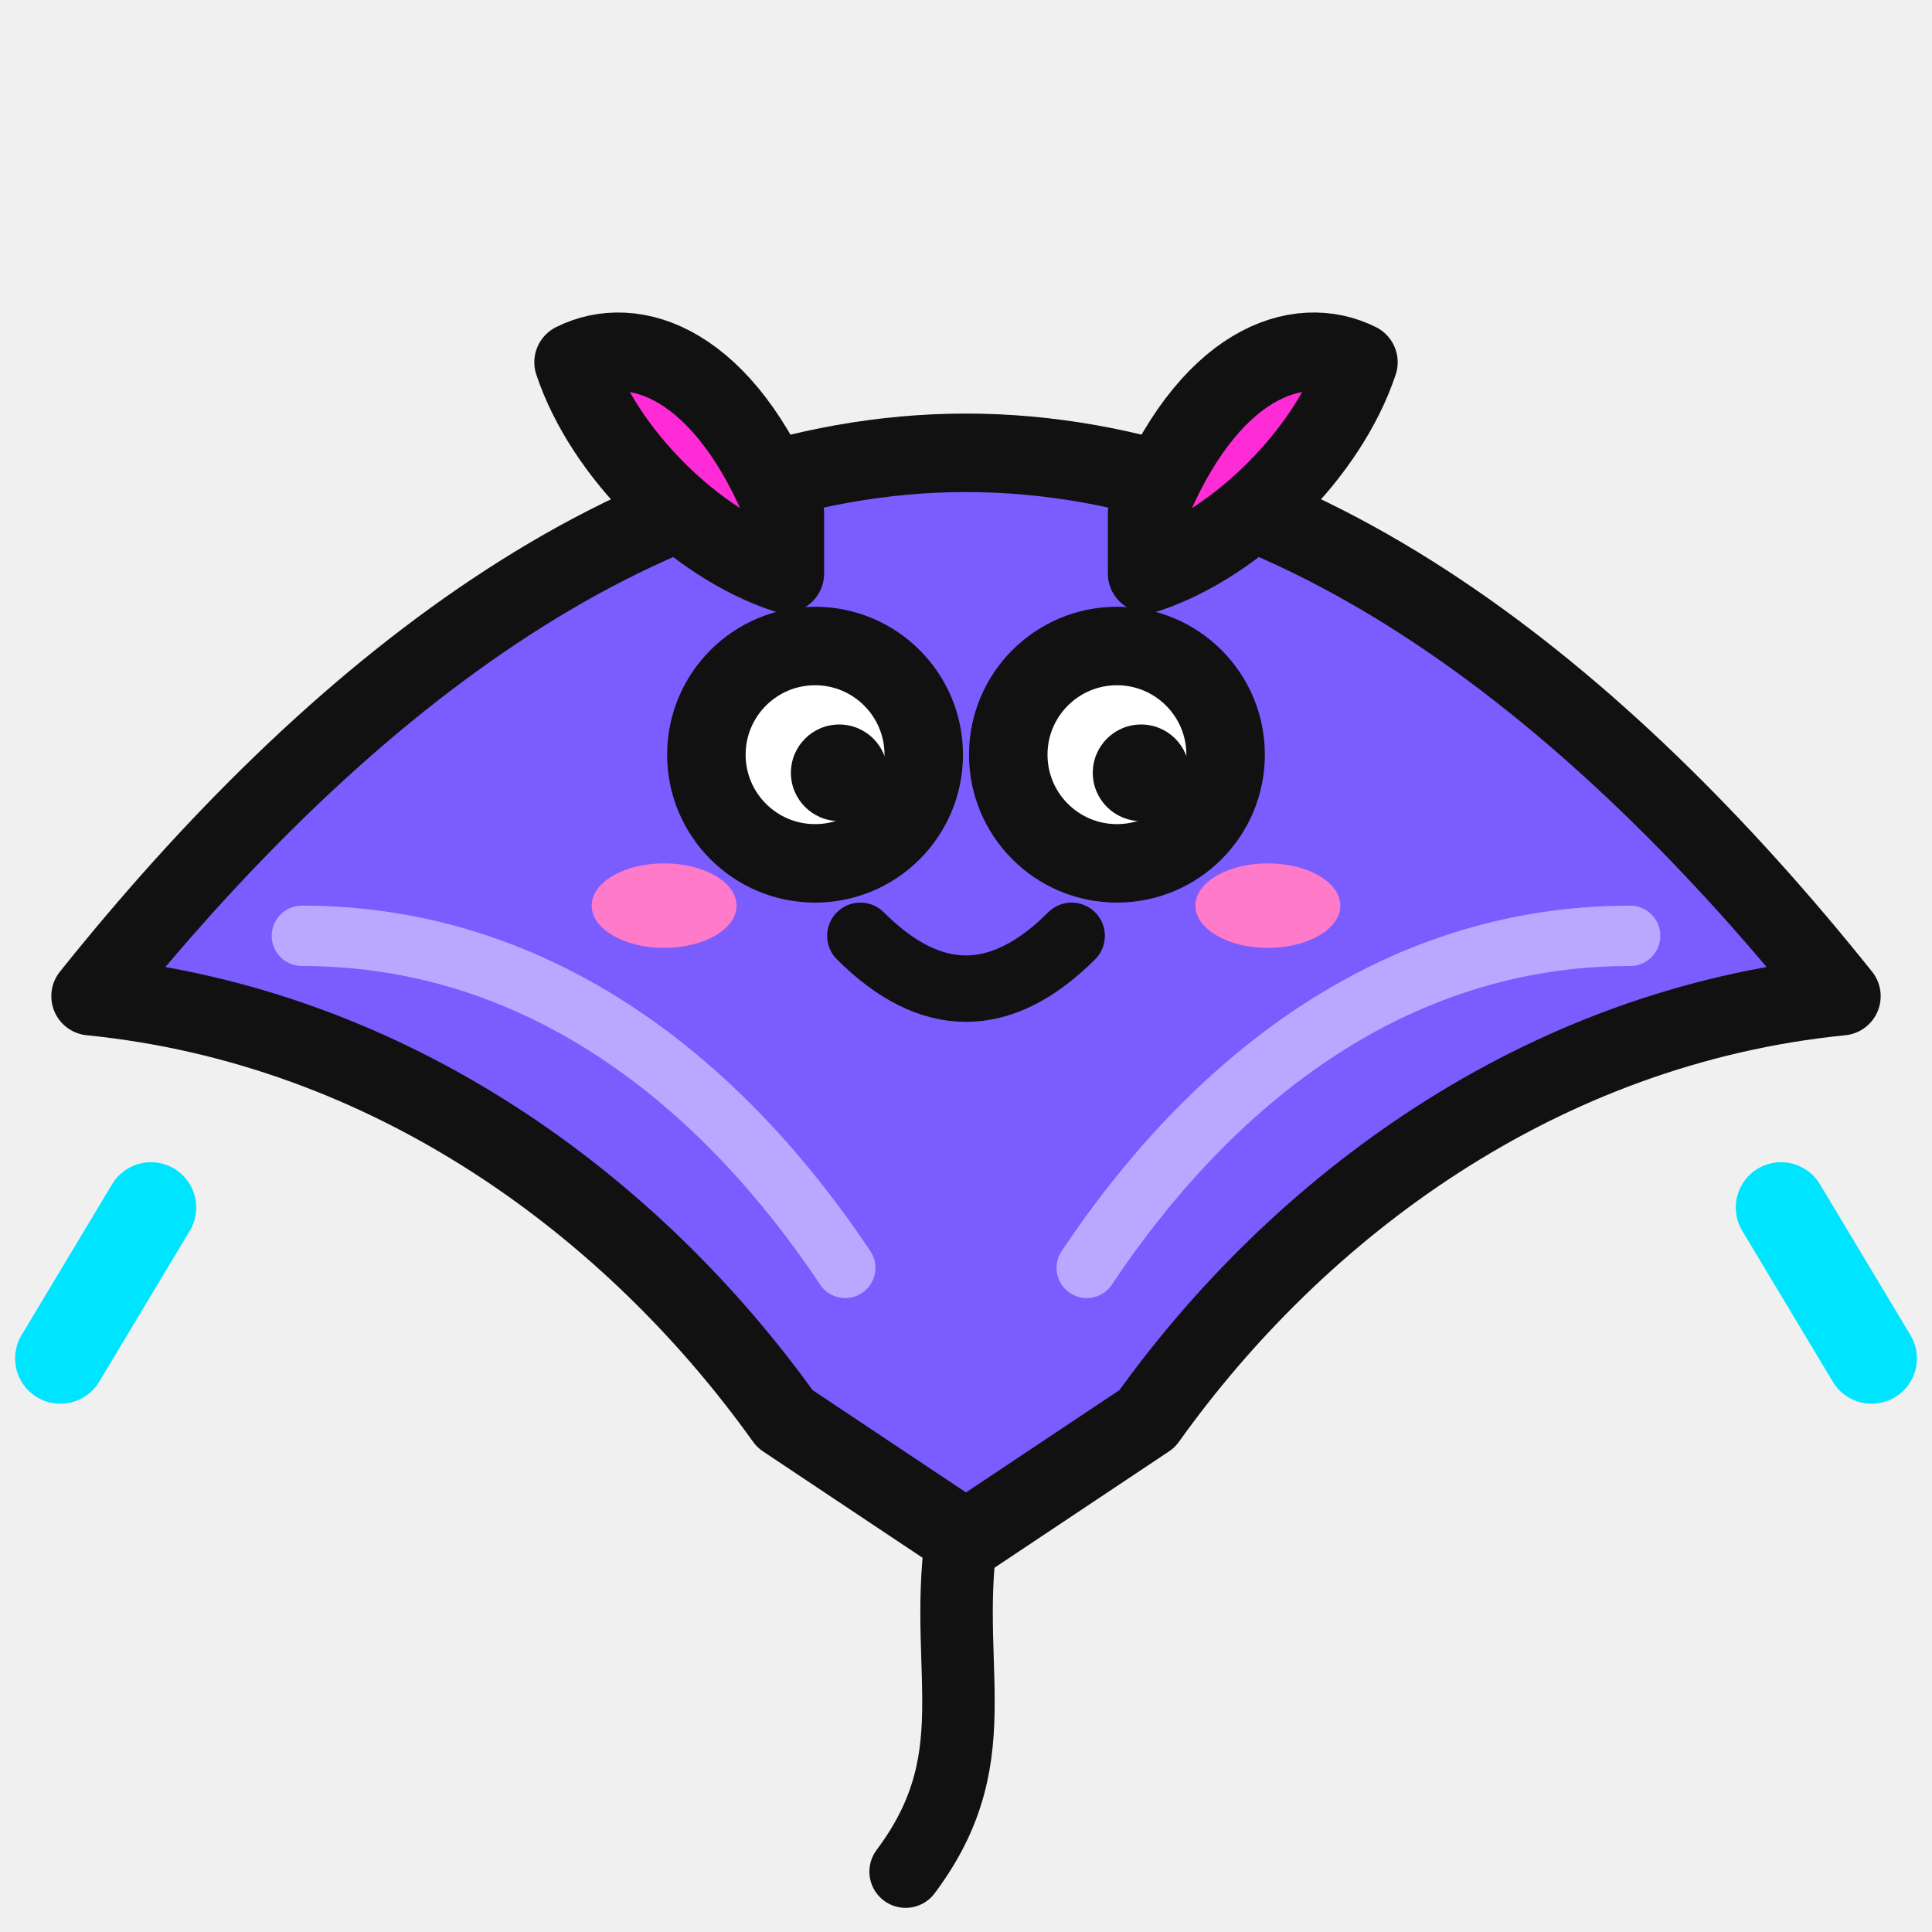
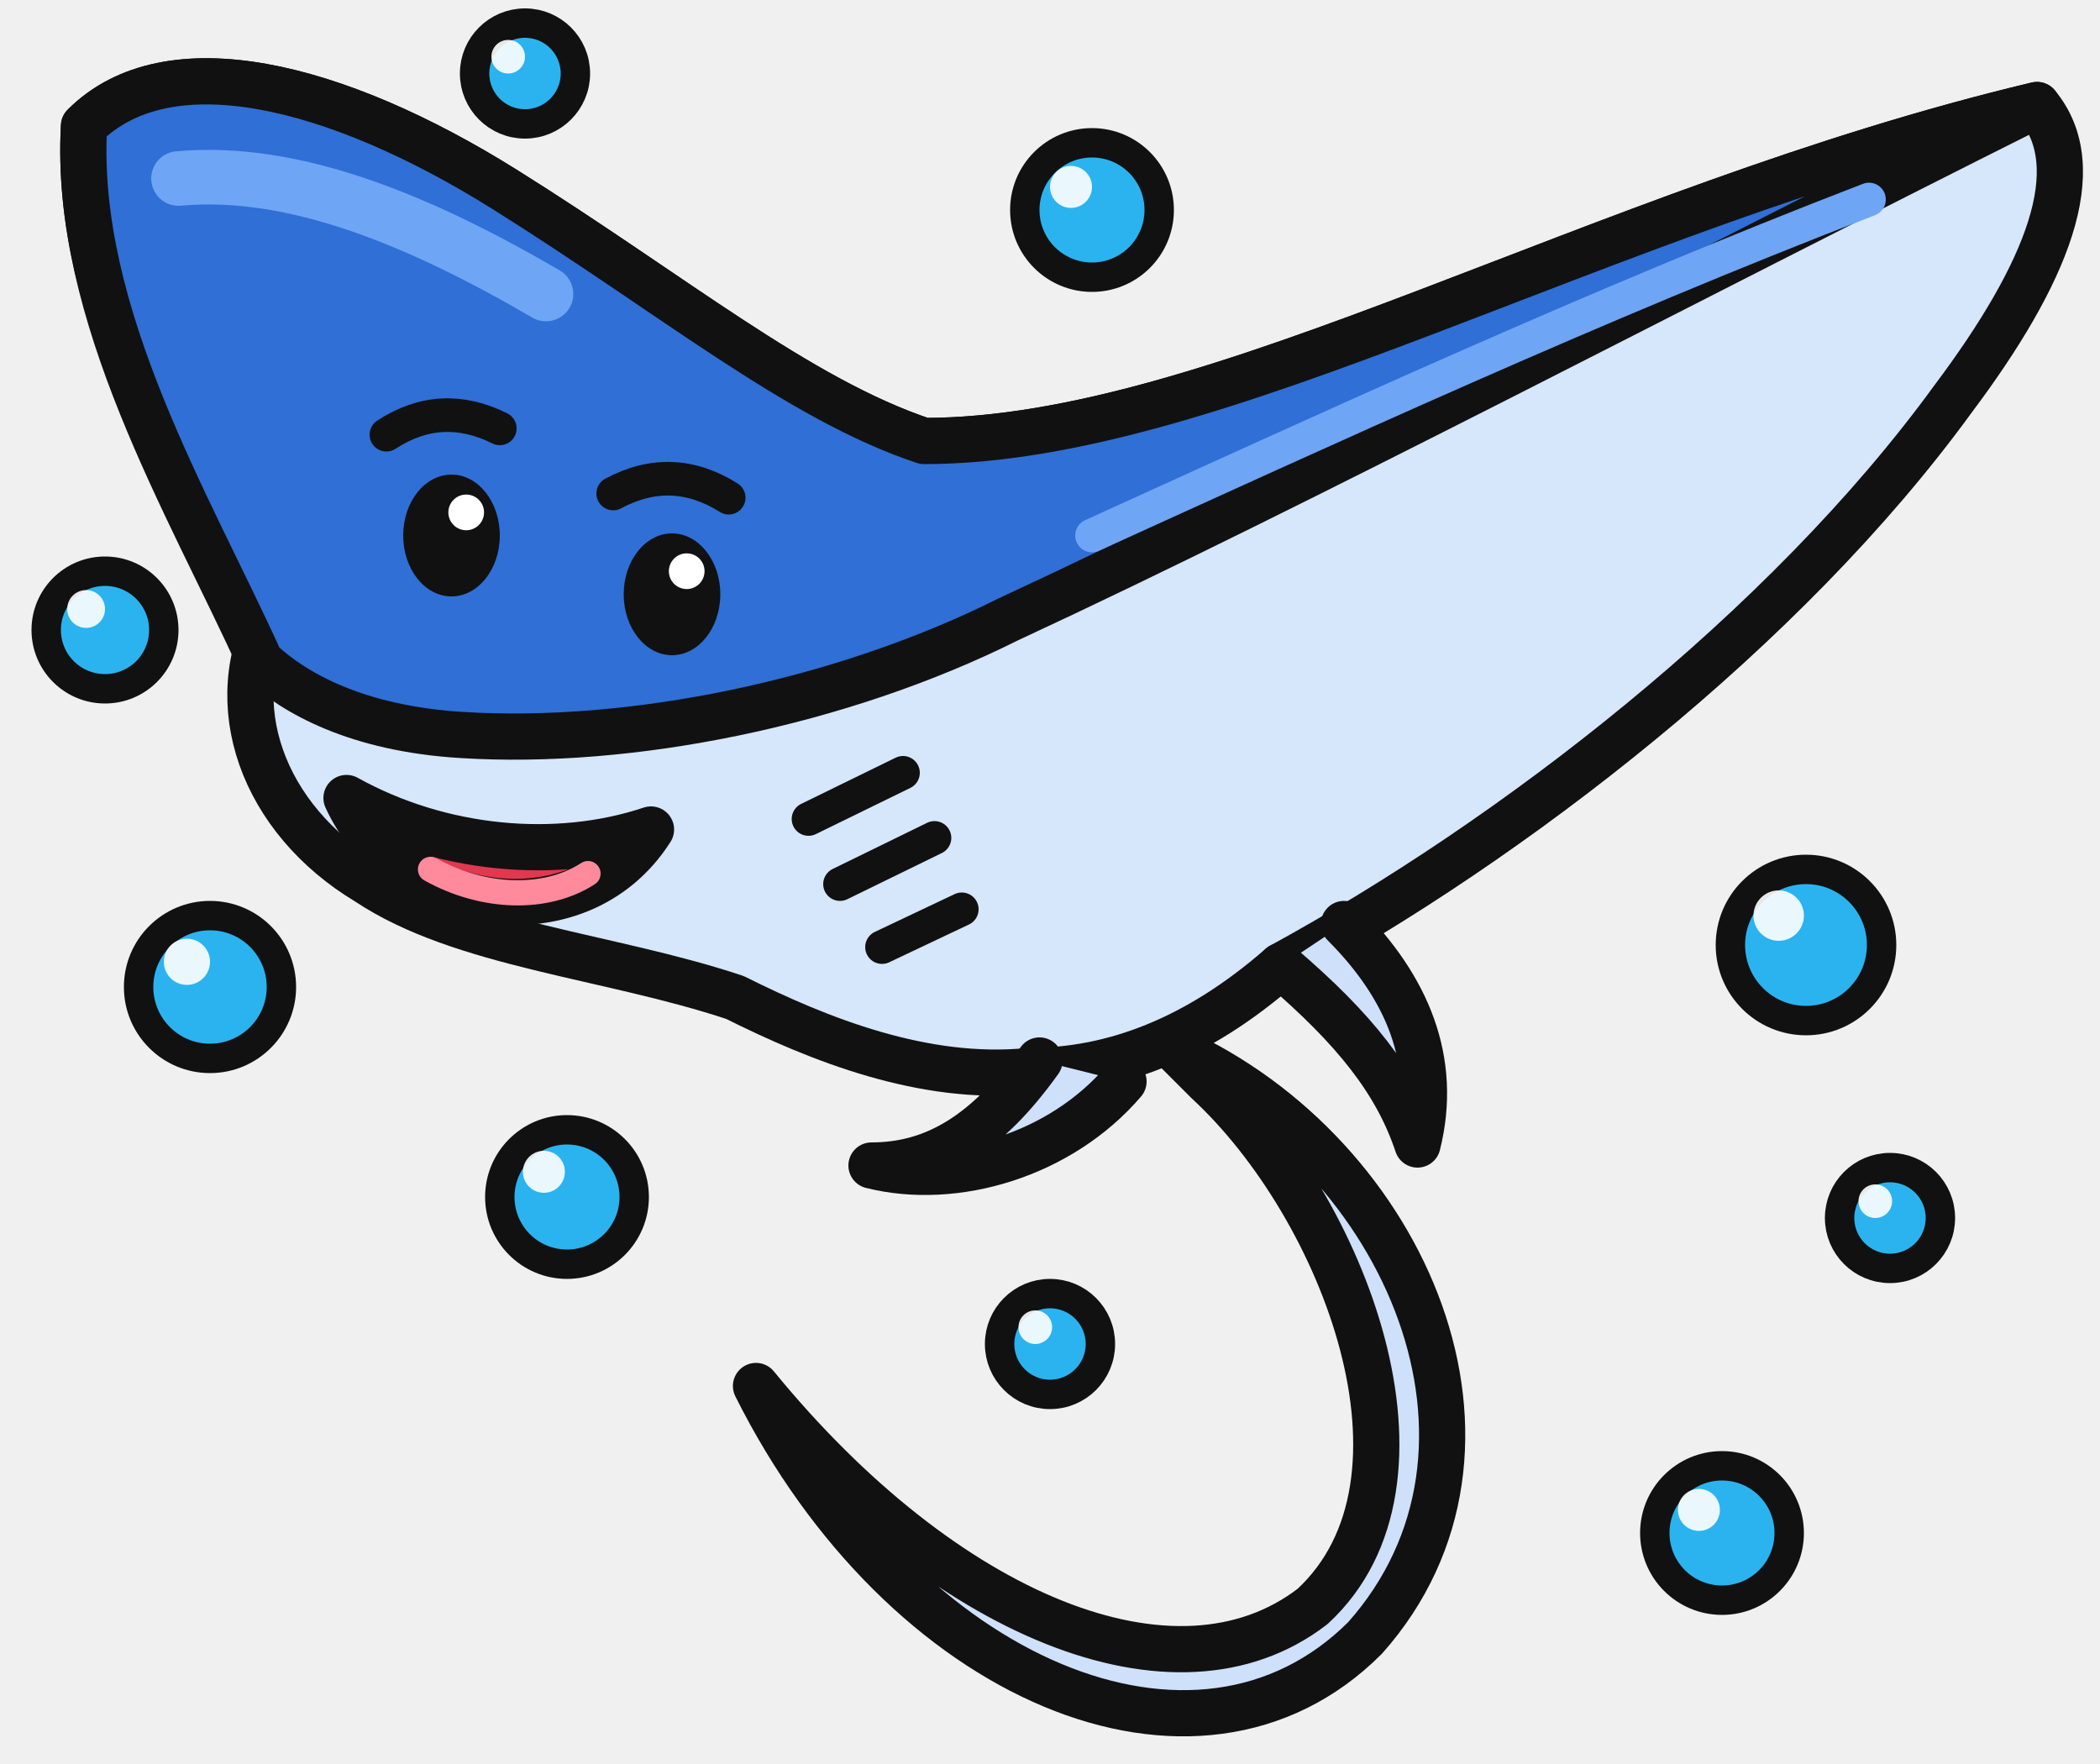
- <svg xmlns="http://www.w3.org/2000/svg" viewBox="0 0 64 64" fill="none" stroke="#111" stroke-width="2.6" stroke-linejoin="round" stroke-linecap="round">
-   <path d="M32 50 C31 55 33 58 30 62" stroke-width="2.4" />
-   <path d="M32 15 C21 15 11 23 3 33 C13 34 21 40 26 47 L32 51 L38 47 C43 40 51 34 61 33 C53 23 43 15 32 15 Z" fill="#7a5cff" />
-   <path d="M10 31 C18 31 24 36 28 42 M54 31 C46 31 40 36 36 42" stroke="#b9a8ff" stroke-width="2" />
-   <path d="M26 17 C24 12 21 11 19 12 C20 15 23 18 26 19 Z M38 17 C40 12 43 11 45 12 C44 15 41 18 38 19 Z" fill="#ff2bd6" />
-   <circle cx="27" cy="25" r="3.6" fill="#fff" />
-   <circle cx="37" cy="25" r="3.6" fill="#fff" />
-   <circle cx="27.8" cy="25.6" r="1.6" fill="#111" stroke="none" />
-   <circle cx="37.8" cy="25.6" r="1.6" fill="#111" stroke="none" />
-   <path d="M28.5 31 Q32 34.5 35.5 31" stroke-width="2.2" />
-   <ellipse cx="22" cy="30" rx="2.4" ry="1.4" fill="#ff7ac8" stroke="none" />
-   <ellipse cx="42" cy="30" rx="2.4" ry="1.4" fill="#ff7ac8" stroke="none" />
-   <path d="M5 40 l-3 5 M59 40 l3 5" stroke="#00e5ff" stroke-width="3" />
+ <svg xmlns="http://www.w3.org/2000/svg" viewBox="0 0 100 84" fill="none" stroke="#111" stroke-width="2.2" stroke-linejoin="round" stroke-linecap="round">
+   <path d="M56 50 C67 55 73 69 65 78 C57 86 43 80 36 66 C45 77 56 81.5 62.5 76.5 C69 70.5 64 57.5 57.5 51.5 Z" fill="#cfe0fb" />
+   <path d="M4 6 C8 2 16 4 24 9 C32 14 38 19 44 21 C58 21 76 10 97 5 C99.5 8 97.5 13 93 19 C85 30 72 40 61 46 C57 49.5 53 51 49 51 C44 51.5 39 49.5 35 47.5 C29 45.5 22 45 17.5 42 C12.5 39 10.5 33.5 13 29 C9 24 3.5 15 4 6 Z" fill="#d6e6fb" />
+   <path d="M4 6 C8 2 16 4 24 9 C32 14 38 19 44 21 C58 21 76 10 97 5 C80 13.5 62 23 48 29.5 C40 33.5 30 35.5 22 35 C17 34.7 14 33 12.4 31.5 C9 24 3.5 15 4 6 Z" fill="#2f6fd6" />
+   <path d="M8.5 8.5 C14 8 20 10.5 26 14" stroke="#6ea5f5" stroke-width="2.6" />
+   <path d="M52 25.5 C63 20.5 76 14.5 89 9.5" stroke="#6ea5f5" stroke-width="1.6" />
+   <path d="M49.5 50.5 C47 54 44.5 55.5 41.5 55.5 C45.5 56.5 50.5 55 53.5 51.5" fill="#cfe0fb" />
+   <path d="M61 46 C64.5 49 66.5 51.5 67.5 54.5 C68.5 50.5 67 47 64 44" fill="#cfe0fb" />
+   <path d="M38.5 39 L43 36.8 M40 42.1 L44.5 39.9 M42 45.1 L45.8 43.3" stroke-width="1.6" />
+   <ellipse cx="21.5" cy="25.5" rx="2.3" ry="2.9" fill="#111" stroke="none" />
+   <ellipse cx="32" cy="28.3" rx="2.3" ry="2.9" fill="#111" stroke="none" />
+   <circle cx="22.2" cy="24.4" r=".85" fill="#fff" stroke="none" />
+   <circle cx="32.7" cy="27.2" r=".85" fill="#fff" stroke="none" />
+   <path d="M18.4 20.7 Q21 19 23.8 20.4 M29.2 23.5 Q32 22 34.7 23.7" stroke-width="1.6" />
+   <path d="M16.5 38 C19 43.5 27.5 45 31 39.5 C26.5 41 21 40.5 16.5 38 Z" fill="#e0384f" />
+   <path d="M20.5 41.4 C23 42.8 26 42.9 28 41.6" stroke="#ff8a9b" stroke-width="1.2" />
+   <g fill="#2bb3f0" stroke-width="1.4">
+     <circle cx="25" cy="3.5" r="2.4" />
+     <circle cx="52" cy="10" r="3.2" />
+     <circle cx="5" cy="30" r="2.8" />
+     <circle cx="10" cy="47" r="3.4" />
+     <circle cx="27" cy="57" r="3.2" />
+     <circle cx="50" cy="64" r="2.4" />
+     <circle cx="86" cy="45" r="3.6" />
+     <circle cx="90" cy="58" r="2.4" />
+     <circle cx="82" cy="73" r="3.2" />
+   </g>
+   <g fill="#fff" stroke="none" opacity=".9">
+     <circle cx="24.2" cy="2.7" r=".8" />
+     <circle cx="51" cy="8.9" r="1" />
+     <circle cx="4.1" cy="29" r=".9" />
+     <circle cx="8.9" cy="45.8" r="1.1" />
+     <circle cx="25.9" cy="55.8" r="1" />
+     <circle cx="49.3" cy="63.2" r=".8" />
+     <circle cx="84.7" cy="43.6" r="1.2" />
+     <circle cx="89.3" cy="57.2" r=".8" />
+     <circle cx="80.9" cy="71.9" r="1" />
+   </g>
</svg>
